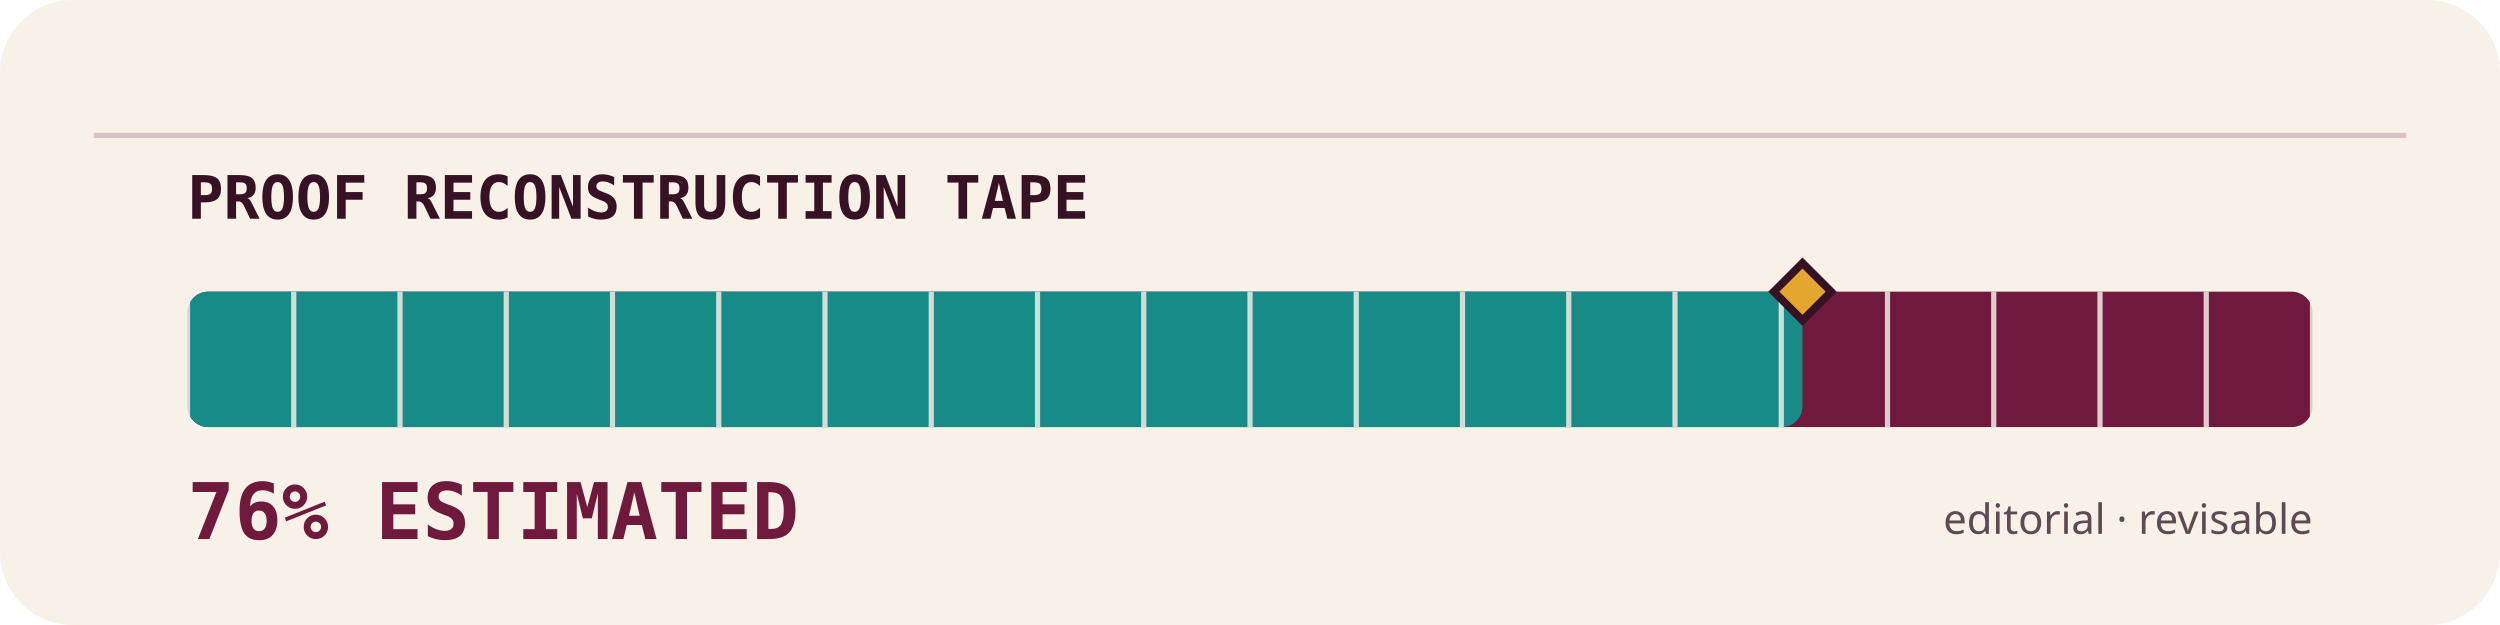
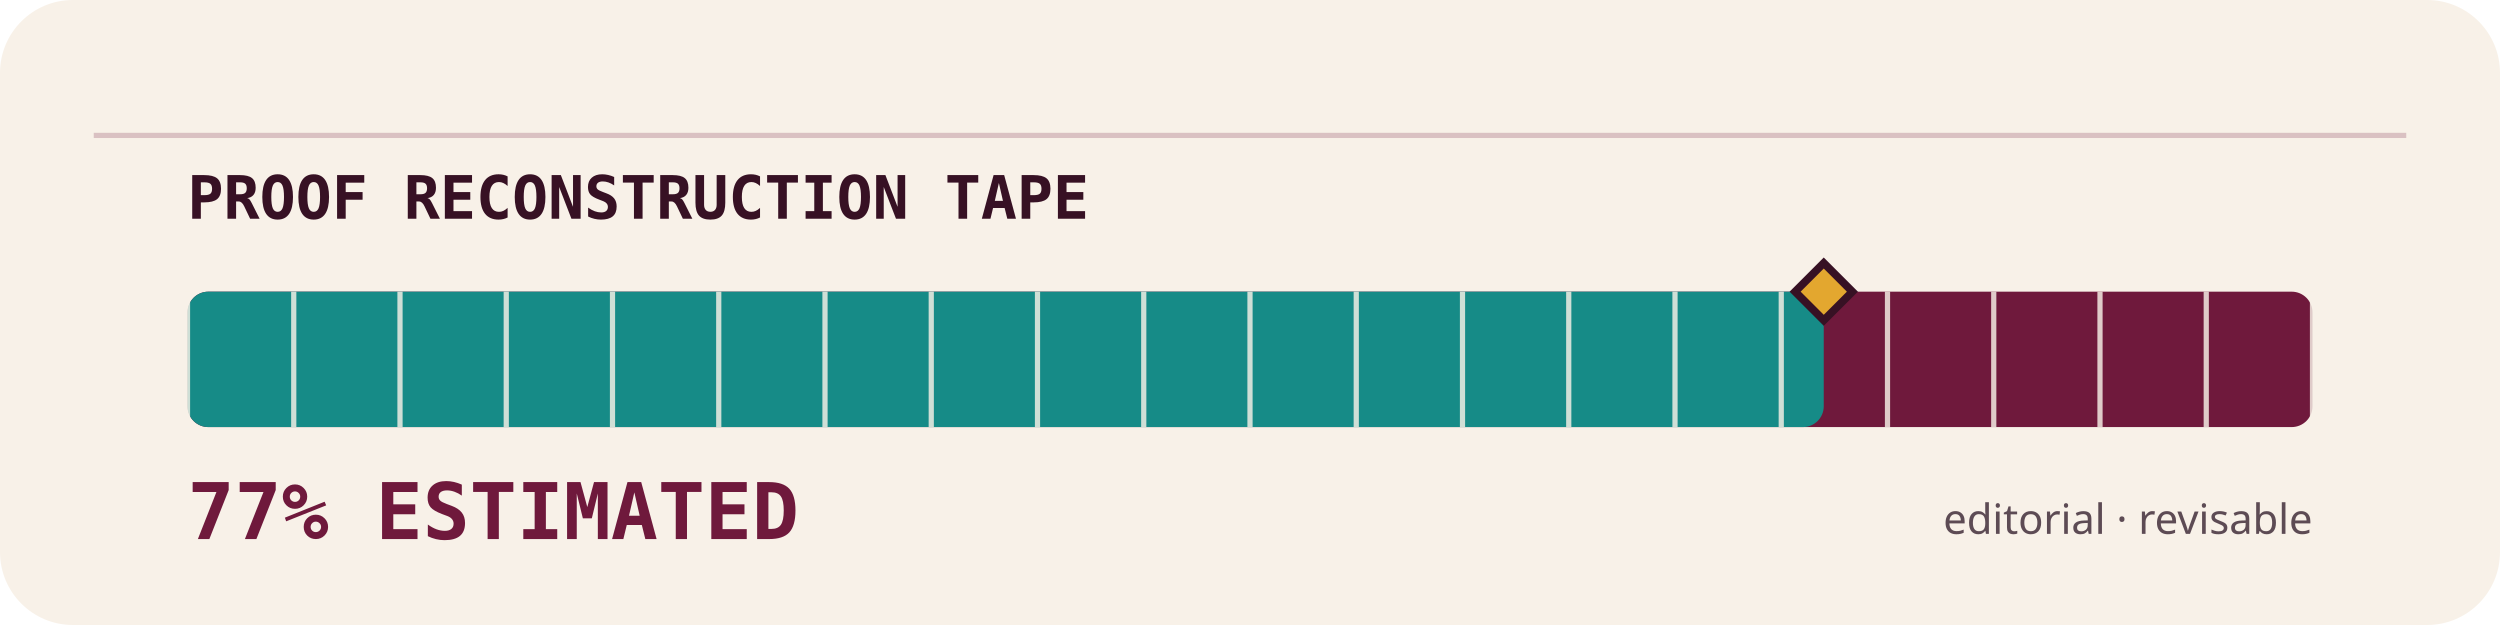
<svg xmlns="http://www.w3.org/2000/svg" viewBox="0 0 960 240" width="960" height="240" role="img" aria-labelledby="proof-progress-title proof-progress-desc">
  <rect width="960" height="240" rx="28" fill="#f8f1e8" />
  <path d="M36 52h888" stroke="#6f193c" stroke-width="2" opacity="0.22" />
  <text x="72" y="84" fill="#371124" font-family="ui-monospace, SFMono-Regular, Menlo, Consolas, monospace" font-size="23" font-weight="700">PROOF RECONSTRUCTION TAPE</text>
  <rect x="72" y="112" width="816" height="52" rx="8" fill="#6f193c" />
-   <rect x="72" y="112" width="620.16" height="52" rx="8" fill="#168b87" />
+   <rect x="72" y="112" width="628.32" height="52" rx="8" fill="#168b87" />
  <path d="M72 112v52" stroke="#f8f1e8" stroke-width="2" opacity="0.82" />
  <path d="M112.8 112v52" stroke="#f8f1e8" stroke-width="2" opacity="0.82" />
  <path d="M153.6 112v52" stroke="#f8f1e8" stroke-width="2" opacity="0.82" />
  <path d="M194.4 112v52" stroke="#f8f1e8" stroke-width="2" opacity="0.82" />
  <path d="M235.2 112v52" stroke="#f8f1e8" stroke-width="2" opacity="0.82" />
  <path d="M276 112v52" stroke="#f8f1e8" stroke-width="2" opacity="0.82" />
  <path d="M316.8 112v52" stroke="#f8f1e8" stroke-width="2" opacity="0.82" />
  <path d="M357.6 112v52" stroke="#f8f1e8" stroke-width="2" opacity="0.82" />
  <path d="M398.4 112v52" stroke="#f8f1e8" stroke-width="2" opacity="0.82" />
  <path d="M439.2 112v52" stroke="#f8f1e8" stroke-width="2" opacity="0.82" />
  <path d="M480 112v52" stroke="#f8f1e8" stroke-width="2" opacity="0.82" />
  <path d="M520.8 112v52" stroke="#f8f1e8" stroke-width="2" opacity="0.82" />
  <path d="M561.6 112v52" stroke="#f8f1e8" stroke-width="2" opacity="0.82" />
  <path d="M602.4 112v52" stroke="#f8f1e8" stroke-width="2" opacity="0.82" />
  <path d="M643.2 112v52" stroke="#f8f1e8" stroke-width="2" opacity="0.82" />
  <path d="M684 112v52" stroke="#f8f1e8" stroke-width="2" opacity="0.82" />
  <path d="M724.8 112v52" stroke="#f8f1e8" stroke-width="2" opacity="0.82" />
  <path d="M765.6 112v52" stroke="#f8f1e8" stroke-width="2" opacity="0.82" />
  <path d="M806.4 112v52" stroke="#f8f1e8" stroke-width="2" opacity="0.82" />
  <path d="M847.2 112v52" stroke="#f8f1e8" stroke-width="2" opacity="0.82" />
  <path d="M888 112v52" stroke="#f8f1e8" stroke-width="2" opacity="0.82" />
-   <path d="M692.16 101l11 11-11 11-11-11z" fill="#e3a72f" stroke="#371124" stroke-width="3" />
-   <text x="72" y="207" fill="#6f193c" font-family="ui-monospace, SFMono-Regular, Menlo, Consolas, monospace" font-size="30" font-weight="800">76% ESTIMATED</text>
+   <path d="M700.32 101l11 11-11 11-11-11z" fill="#e3a72f" stroke="#371124" stroke-width="3" />
+   <text x="72" y="207" fill="#6f193c" font-family="ui-monospace, SFMono-Regular, Menlo, Consolas, monospace" font-size="30" font-weight="800">77% ESTIMATED</text>
  <text x="888" y="205" text-anchor="end" fill="#5d4b54" font-family="system-ui, sans-serif" font-size="16">editorial · revisable</text>
</svg>
